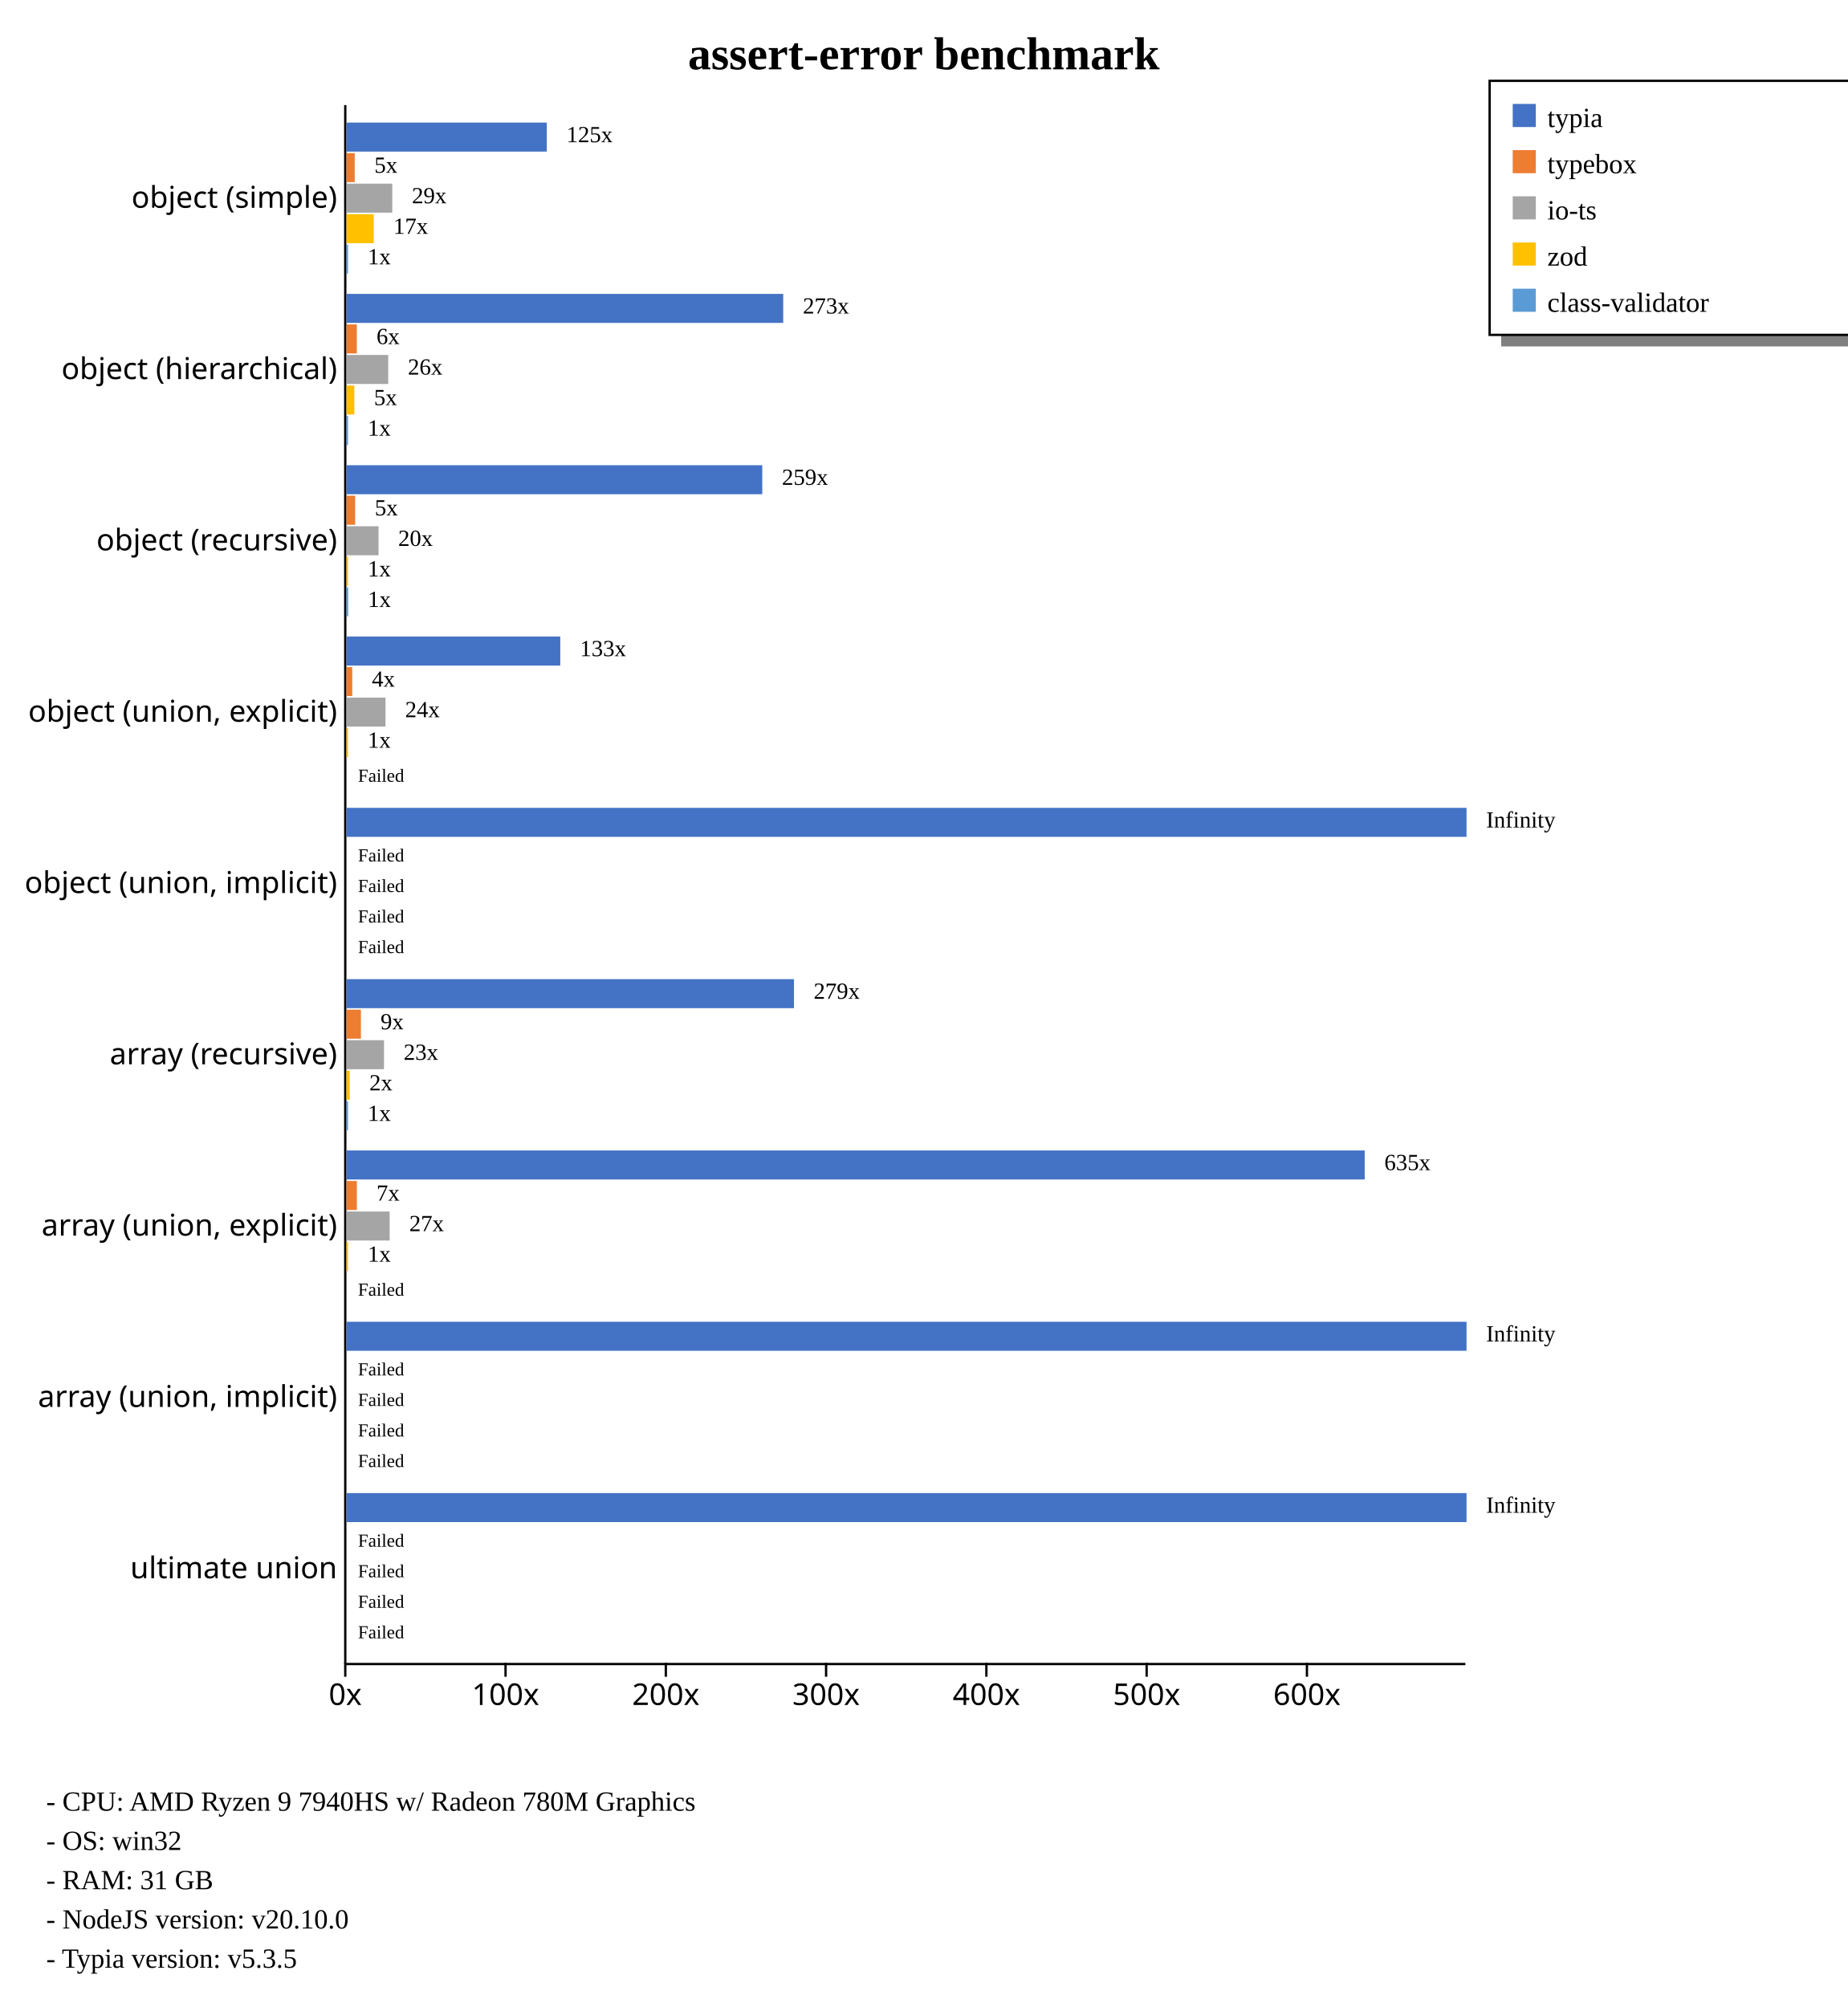
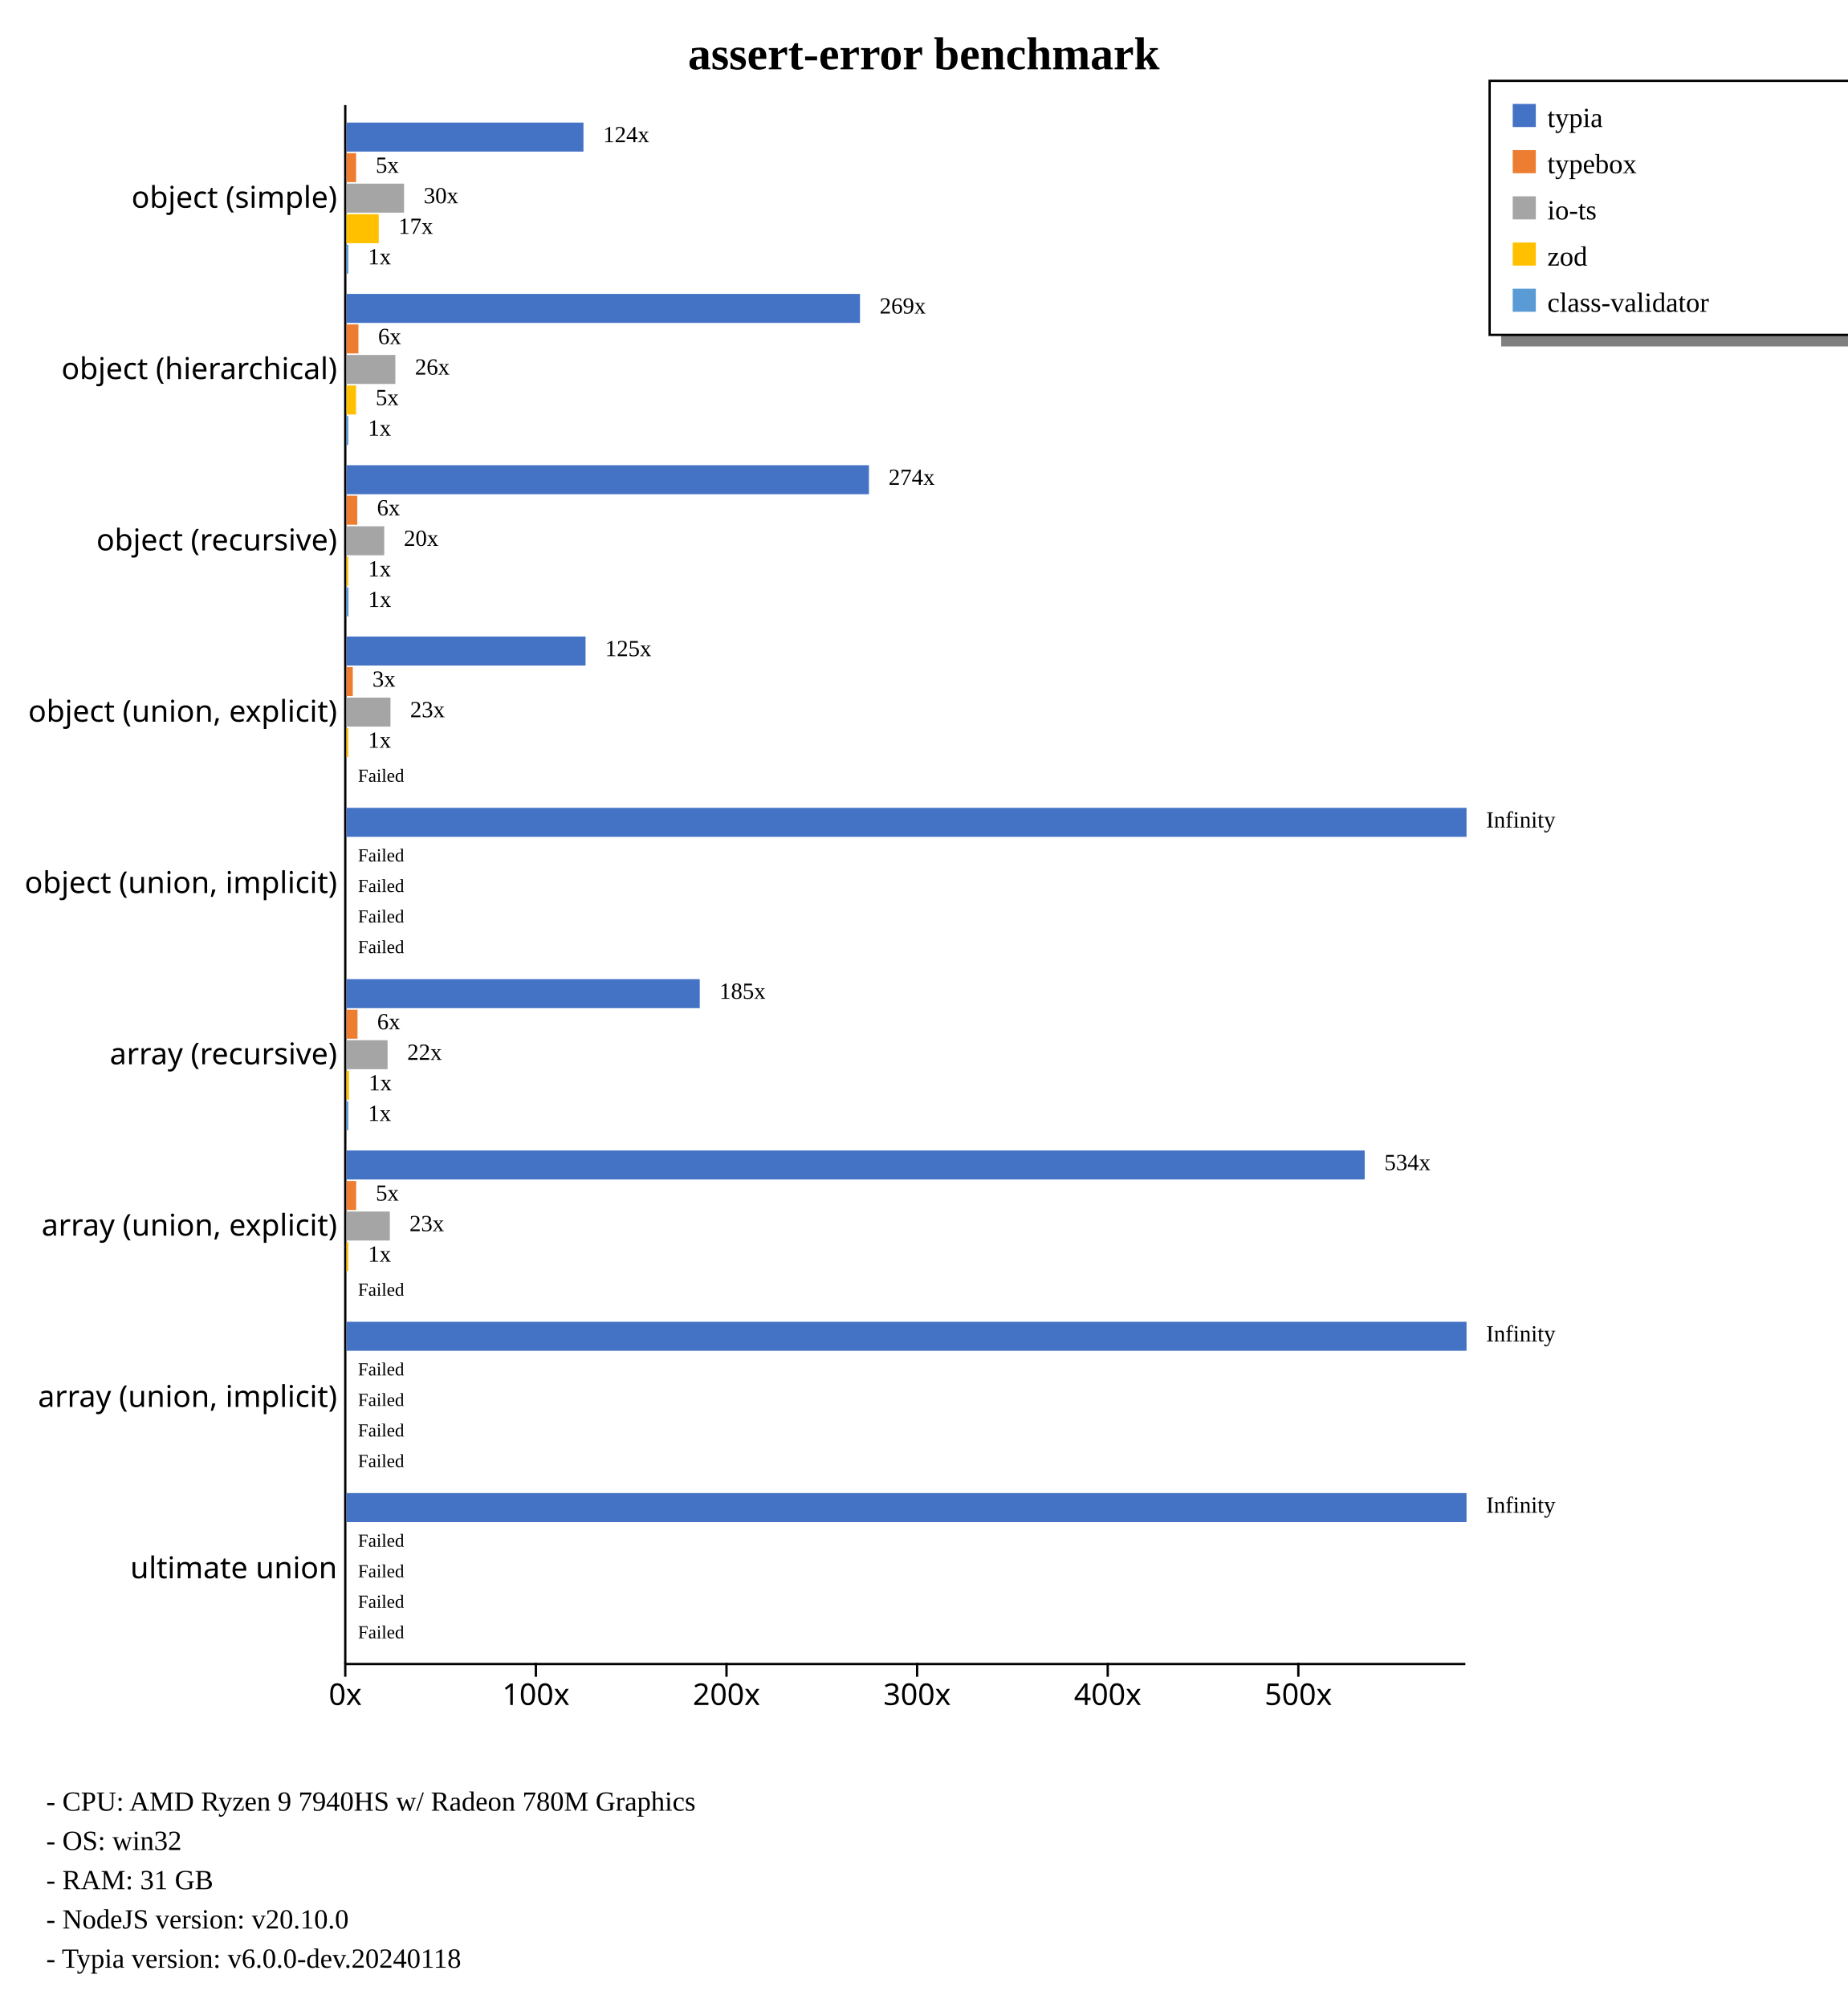
<svg xmlns="http://www.w3.org/2000/svg" width="800" height="869" style="background-color: white;">
  <g class="y axis" transform="translate(149,45)" fill="none" font-size="10" font-family="sans-serif" text-anchor="end" style="font-size: 13px;">
    <path class="domain" stroke="currentColor" d="M0.5,0.5V675.5" />
    <g class="tick" opacity="1" transform="translate(0,40.7967)" style="font-size: 13px;">
      <line stroke="currentColor" x2="0" />
      <text fill="currentColor" x="-3" dy="0.32em">object (simple)    </text>
    </g>
    <g class="tick" opacity="1" transform="translate(0,114.9725)" style="font-size: 13px;">
      <line stroke="currentColor" x2="0" />
      <text fill="currentColor" x="-3" dy="0.32em">object (hierarchical)    </text>
    </g>
    <g class="tick" opacity="1" transform="translate(0,189.1484)" style="font-size: 13px;">
      <line stroke="currentColor" x2="0" />
      <text fill="currentColor" x="-3" dy="0.32em">object (recursive)    </text>
    </g>
    <g class="tick" opacity="1" transform="translate(0,263.3242)" style="font-size: 13px;">
      <line stroke="currentColor" x2="0" />
      <text fill="currentColor" x="-3" dy="0.32em">object (union, explicit)    </text>
    </g>
    <g class="tick" opacity="1" transform="translate(0,337.5)" style="font-size: 13px;">
      <line stroke="currentColor" x2="0" />
      <text fill="currentColor" x="-3" dy="0.32em">object (union, implicit)    </text>
    </g>
    <g class="tick" opacity="1" transform="translate(0,411.6758)" style="font-size: 13px;">
      <line stroke="currentColor" x2="0" />
      <text fill="currentColor" x="-3" dy="0.32em">array (recursive)    </text>
    </g>
    <g class="tick" opacity="1" transform="translate(0,485.8516)" style="font-size: 13px;">
      <line stroke="currentColor" x2="0" />
      <text fill="currentColor" x="-3" dy="0.32em">array (union, explicit)    </text>
    </g>
    <g class="tick" opacity="1" transform="translate(0,560.0275)" style="font-size: 13px;">
      <line stroke="currentColor" x2="0" />
      <text fill="currentColor" x="-3" dy="0.32em">array (union, implicit)    </text>
    </g>
    <g class="tick" opacity="1" transform="translate(0,634.2033)" style="font-size: 13px;">
      <line stroke="currentColor" x2="0" />
      <text fill="currentColor" x="-3" dy="0.32em">ultimate union    </text>
    </g>
  </g>
  <g class="x axis" transform="translate(149,720)" fill="none" font-size="10" font-family="sans-serif" text-anchor="middle" style="font-size: 13px;">
    <path class="domain" stroke="currentColor" d="M0.5,0.5H485.5" />
    <g class="tick" opacity="1" transform="translate(0.5,0)" style="font-size: 13px;">
      <line stroke="currentColor" y2="6" />
      <text fill="currentColor" y="9" dy="0.71em">0x</text>
    </g>
-     <g class="tick" opacity="1" transform="translate(69.89865,0)" style="font-size: 13px;">
+     <g class="tick" opacity="1" transform="translate(83.03408,0)" style="font-size: 13px;">
      <line stroke="currentColor" y2="6" />
      <text fill="currentColor" y="9" dy="0.71em">100x</text>
    </g>
-     <g class="tick" opacity="1" transform="translate(139.2973,0)" style="font-size: 13px;">
+     <g class="tick" opacity="1" transform="translate(165.5682,0)" style="font-size: 13px;">
      <line stroke="currentColor" y2="6" />
      <text fill="currentColor" y="9" dy="0.71em">200x</text>
    </g>
-     <g class="tick" opacity="1" transform="translate(208.6959,0)" style="font-size: 13px;">
+     <g class="tick" opacity="1" transform="translate(248.1022,0)" style="font-size: 13px;">
      <line stroke="currentColor" y2="6" />
      <text fill="currentColor" y="9" dy="0.71em">300x</text>
    </g>
-     <g class="tick" opacity="1" transform="translate(278.0946,0)" style="font-size: 13px;">
+     <g class="tick" opacity="1" transform="translate(330.6363,0)" style="font-size: 13px;">
      <line stroke="currentColor" y2="6" />
      <text fill="currentColor" y="9" dy="0.71em">400x</text>
    </g>
-     <g class="tick" opacity="1" transform="translate(347.4932,0)" style="font-size: 13px;">
+     <g class="tick" opacity="1" transform="translate(413.1704,0)" style="font-size: 13px;">
      <line stroke="currentColor" y2="6" />
      <text fill="currentColor" y="9" dy="0.71em">500x</text>
-     </g>
-     <g class="tick" opacity="1" transform="translate(416.8919,0)" style="font-size: 13px;">
-       <line stroke="currentColor" y2="6" />
-       <text fill="currentColor" y="9" dy="0.71em">600x</text>
    </g>
  </g>
  <text transform="translate(400, 30)" style="text-anchor: middle; font-size: 20px; font-weight: bold;">assert-error benchmark</text>
  <rect x="650" y="145" width="230" height="5" fill="gray" />
  <rect x="645" y="35" width="230" height="110" fill="none" stroke="black" />
  <rect x="655" y="45" width="10" height="10" style="fill: #4472c4;" />
  <text x="670" y="55" style="font-size: 12px;">typia</text>
  <rect x="655" y="65" width="10" height="10" style="fill: #ed7d31;" />
  <text x="670" y="75" style="font-size: 12px;">typebox</text>
  <rect x="655" y="85" width="10" height="10" style="fill: #a5a5a5;" />
  <text x="670" y="95" style="font-size: 12px;">io-ts</text>
  <rect x="655" y="105" width="10" height="10" style="fill: #ffc000;" />
  <text x="670" y="115" style="font-size: 12px;">zod</text>
  <rect x="655" y="125" width="10" height="10" style="fill: #5b9bd5;" />
  <text x="670" y="135" style="font-size: 12px;">class-validator</text>
  <text x="20" y="784" style="font-size: 12px;">  - CPU: AMD Ryzen 9 7940HS w/ Radeon 780M Graphics</text>
  <text x="20" y="801" style="font-size: 12px;">  - OS: win32</text>
  <text x="20" y="818" style="font-size: 12px;">  - RAM: 31 GB</text>
  <text x="20" y="835" style="font-size: 12px;">  - NodeJS version: v20.10.0</text>
-   <text x="20" y="852" style="font-size: 12px;">  - Typia version: v5.3.5</text>
+   <text x="20" y="852" style="font-size: 12px;">  - Typia version: v6.0.0-dev.20240118</text>
  <g style="font-size: 13px;">
    <g style="font-size: 13px;">
-       <rect x="150" y="53.079" width="86.764" height="12.558" fill="#4472c4" />
-       <rect x="150" y="66.298" width="3.602" height="12.558" fill="#ed7d31" />
-       <rect x="150" y="79.517" width="19.849" height="12.558" fill="#a5a5a5" />
-       <rect x="150" y="92.737" width="11.832" height="12.558" fill="#ffc000" />
-       <rect x="150" y="105.956" width="0.694" height="12.558" fill="#5b9bd5" />
-       <text class="label" x="245.264" y="61.579" font-size="10px">125x</text>
-       <text class="label" x="162.102" y="74.798" font-size="10px">5x</text>
-       <text class="label" x="178.349" y="88.017" font-size="10px">29x</text>
-       <text class="label" x="170.332" y="101.237" font-size="10px">17x</text>
-       <text class="label" x="159.194" y="114.456" font-size="10px">1x</text>
-       <text class="label" x="241.764" y="63.079" font-size="8px" />
-       <text class="label" x="158.602" y="76.298" font-size="8px" />
-       <text class="label" x="174.849" y="89.517" font-size="8px" />
-       <text class="label" x="166.832" y="102.737" font-size="8px" />
-       <text class="label" x="155.694" y="115.956" font-size="8px" />
-     </g>
-     <g style="font-size: 13px;">
-       <rect x="150" y="127.254" width="189.129" height="12.558" fill="#4472c4" />
-       <rect x="150" y="140.474" width="4.51" height="12.558" fill="#ed7d31" />
-       <rect x="150" y="153.693" width="18.107" height="12.558" fill="#a5a5a5" />
-       <rect x="150" y="166.913" width="3.434" height="12.558" fill="#ffc000" />
-       <rect x="150" y="180.132" width="0.694" height="12.558" fill="#5b9bd5" />
-       <text class="label" x="347.629" y="135.754" font-size="10px">273x</text>
-       <text class="label" x="163.01" y="148.974" font-size="10px">6x</text>
-       <text class="label" x="176.607" y="162.193" font-size="10px">26x</text>
-       <text class="label" x="161.934" y="175.413" font-size="10px">5x</text>
-       <text class="label" x="159.194" y="188.632" font-size="10px">1x</text>
-       <text class="label" x="344.129" y="137.254" font-size="8px" />
-       <text class="label" x="159.51" y="150.474" font-size="8px" />
-       <text class="label" x="173.107" y="163.693" font-size="8px" />
-       <text class="label" x="158.434" y="176.913" font-size="8px" />
-       <text class="label" x="155.694" y="190.132" font-size="8px" />
-     </g>
-     <g style="font-size: 13px;">
-       <rect x="150" y="201.43" width="180.057" height="12.558" fill="#4472c4" />
-       <rect x="150" y="214.65" width="3.778" height="12.558" fill="#ed7d31" />
-       <rect x="150" y="227.869" width="13.911" height="12.558" fill="#a5a5a5" />
-       <rect x="150" y="241.089" width="0.694" height="12.558" fill="#ffc000" />
-       <rect x="150" y="254.308" width="0.761" height="12.558" fill="#5b9bd5" />
-       <text class="label" x="338.557" y="209.93" font-size="10px">259x</text>
-       <text class="label" x="162.278" y="223.15" font-size="10px">5x</text>
-       <text class="label" x="172.411" y="236.369" font-size="10px">20x</text>
-       <text class="label" x="159.194" y="249.589" font-size="10px">1x</text>
-       <text class="label" x="159.261" y="262.808" font-size="10px">1x</text>
-       <text class="label" x="335.057" y="211.43" font-size="8px" />
-       <text class="label" x="158.778" y="224.65" font-size="8px" />
-       <text class="label" x="168.911" y="237.869" font-size="8px" />
-       <text class="label" x="155.694" y="251.089" font-size="8px" />
-       <text class="label" x="155.761" y="264.308" font-size="8px" />
-     </g>
-     <g style="font-size: 13px;">
-       <rect x="150" y="275.606" width="92.598" height="12.558" fill="#4472c4" />
-       <rect x="150" y="288.825" width="2.507" height="12.558" fill="#ed7d31" />
-       <rect x="150" y="302.045" width="16.913" height="12.558" fill="#a5a5a5" />
-       <rect x="150" y="315.264" width="0.694" height="12.558" fill="#ffc000" />
+       <rect x="150" y="53.079" width="102.634" height="12.558" fill="#4472c4" />
+       <rect x="150" y="66.298" width="4.189" height="12.558" fill="#ed7d31" />
+       <rect x="150" y="79.517" width="24.955" height="12.558" fill="#a5a5a5" />
+       <rect x="150" y="92.737" width="13.984" height="12.558" fill="#ffc000" />
+       <rect x="150" y="105.956" width="0.825" height="12.558" fill="#5b9bd5" />
+       <text class="label" x="261.134" y="61.579" font-size="10px">124x</text>
+       <text class="label" x="162.689" y="74.798" font-size="10px">5x</text>
+       <text class="label" x="183.455" y="88.017" font-size="10px">30x</text>
+       <text class="label" x="172.484" y="101.237" font-size="10px">17x</text>
+       <text class="label" x="159.325" y="114.456" font-size="10px">1x</text>
+       <text class="label" x="257.634" y="63.079" font-size="8px" />
+       <text class="label" x="159.189" y="76.298" font-size="8px" />
+       <text class="label" x="179.955" y="89.517" font-size="8px" />
+       <text class="label" x="168.984" y="102.737" font-size="8px" />
+       <text class="label" x="155.825" y="115.956" font-size="8px" />
+     </g>
+     <g style="font-size: 13px;">
+       <rect x="150" y="127.254" width="222.374" height="12.558" fill="#4472c4" />
+       <rect x="150" y="140.474" width="5.2" height="12.558" fill="#ed7d31" />
+       <rect x="150" y="153.693" width="21.18" height="12.558" fill="#a5a5a5" />
+       <rect x="150" y="166.913" width="4.164" height="12.558" fill="#ffc000" />
+       <rect x="150" y="180.132" width="0.825" height="12.558" fill="#5b9bd5" />
+       <text class="label" x="380.874" y="135.754" font-size="10px">269x</text>
+       <text class="label" x="163.7" y="148.974" font-size="10px">6x</text>
+       <text class="label" x="179.68" y="162.193" font-size="10px">26x</text>
+       <text class="label" x="162.664" y="175.413" font-size="10px">5x</text>
+       <text class="label" x="159.325" y="188.632" font-size="10px">1x</text>
+       <text class="label" x="377.374" y="137.254" font-size="8px" />
+       <text class="label" x="160.2" y="150.474" font-size="8px" />
+       <text class="label" x="176.18" y="163.693" font-size="8px" />
+       <text class="label" x="159.164" y="176.913" font-size="8px" />
+       <text class="label" x="155.825" y="190.132" font-size="8px" />
+     </g>
+     <g style="font-size: 13px;">
+       <rect x="150" y="201.43" width="226.248" height="12.558" fill="#4472c4" />
+       <rect x="150" y="214.65" width="4.707" height="12.558" fill="#ed7d31" />
+       <rect x="150" y="227.869" width="16.366" height="12.558" fill="#a5a5a5" />
+       <rect x="150" y="241.089" width="0.825" height="12.558" fill="#ffc000" />
+       <rect x="150" y="254.308" width="0.903" height="12.558" fill="#5b9bd5" />
+       <text class="label" x="384.748" y="209.93" font-size="10px">274x</text>
+       <text class="label" x="163.207" y="223.15" font-size="10px">6x</text>
+       <text class="label" x="174.866" y="236.369" font-size="10px">20x</text>
+       <text class="label" x="159.325" y="249.589" font-size="10px">1x</text>
+       <text class="label" x="159.403" y="262.808" font-size="10px">1x</text>
+       <text class="label" x="381.248" y="211.43" font-size="8px" />
+       <text class="label" x="159.707" y="224.65" font-size="8px" />
+       <text class="label" x="171.366" y="237.869" font-size="8px" />
+       <text class="label" x="155.825" y="251.089" font-size="8px" />
+       <text class="label" x="155.903" y="264.308" font-size="8px" />
+     </g>
+     <g style="font-size: 13px;">
+       <rect x="150" y="275.606" width="103.539" height="12.558" fill="#4472c4" />
+       <rect x="150" y="288.825" width="2.754" height="12.558" fill="#ed7d31" />
+       <rect x="150" y="302.045" width="19.074" height="12.558" fill="#a5a5a5" />
+       <rect x="150" y="315.264" width="0.825" height="12.558" fill="#ffc000" />
      <rect x="150" y="328.484" width="0" height="12.558" fill="#5b9bd5" />
-       <text class="label" x="251.098" y="284.106" font-size="10px">133x</text>
-       <text class="label" x="161.007" y="297.325" font-size="10px">4x</text>
-       <text class="label" x="175.413" y="310.545" font-size="10px">24x</text>
-       <text class="label" x="159.194" y="323.764" font-size="10px">1x</text>
+       <text class="label" x="262.039" y="284.106" font-size="10px">125x</text>
+       <text class="label" x="161.254" y="297.325" font-size="10px">3x</text>
+       <text class="label" x="177.574" y="310.545" font-size="10px">23x</text>
+       <text class="label" x="159.325" y="323.764" font-size="10px">1x</text>
      <text class="label" x="158.5" y="336.984" font-size="10px" />
-       <text class="label" x="247.598" y="285.606" font-size="8px" />
-       <text class="label" x="157.507" y="298.825" font-size="8px" />
-       <text class="label" x="171.913" y="312.045" font-size="8px" />
-       <text class="label" x="155.694" y="325.264" font-size="8px" />
+       <text class="label" x="258.539" y="285.606" font-size="8px" />
+       <text class="label" x="157.754" y="298.825" font-size="8px" />
+       <text class="label" x="174.074" y="312.045" font-size="8px" />
+       <text class="label" x="155.825" y="325.264" font-size="8px" />
      <text class="label" x="155" y="338.484" font-size="8px">Failed</text>
    </g>
    <g style="font-size: 13px;">
      <rect x="150" y="349.782" width="485" height="12.558" fill="#4472c4" />
      <rect x="150" y="363.001" width="0" height="12.558" fill="#ed7d31" />
      <rect x="150" y="376.221" width="0" height="12.558" fill="#a5a5a5" />
      <rect x="150" y="389.44" width="0" height="12.558" fill="#ffc000" />
      <rect x="150" y="402.66" width="0" height="12.558" fill="#5b9bd5" />
      <text class="label" x="643.5" y="358.282" font-size="10px">Infinity</text>
      <text class="label" x="158.5" y="371.501" font-size="10px" />
      <text class="label" x="158.5" y="384.721" font-size="10px" />
      <text class="label" x="158.5" y="397.94" font-size="10px" />
      <text class="label" x="158.5" y="411.16" font-size="10px" />
      <text class="label" x="640" y="359.782" font-size="8px" />
      <text class="label" x="155" y="373.001" font-size="8px">Failed</text>
      <text class="label" x="155" y="386.221" font-size="8px">Failed</text>
      <text class="label" x="155" y="399.44" font-size="8px">Failed</text>
      <text class="label" x="155" y="412.66" font-size="8px">Failed</text>
    </g>
    <g style="font-size: 13px;">
-       <rect x="150" y="423.958" width="193.79" height="12.558" fill="#4472c4" />
-       <rect x="150" y="437.177" width="6.277" height="12.558" fill="#ed7d31" />
-       <rect x="150" y="450.397" width="16.267" height="12.558" fill="#a5a5a5" />
-       <rect x="150" y="463.616" width="1.413" height="12.558" fill="#ffc000" />
-       <rect x="150" y="476.835" width="0.694" height="12.558" fill="#5b9bd5" />
-       <text class="label" x="352.29" y="432.458" font-size="10px">279x</text>
-       <text class="label" x="164.777" y="445.677" font-size="10px">9x</text>
-       <text class="label" x="174.767" y="458.897" font-size="10px">23x</text>
-       <text class="label" x="159.913" y="472.116" font-size="10px">2x</text>
-       <text class="label" x="159.194" y="485.335" font-size="10px">1x</text>
-       <text class="label" x="348.79" y="433.958" font-size="8px" />
-       <text class="label" x="161.277" y="447.177" font-size="8px" />
-       <text class="label" x="171.267" y="460.397" font-size="8px" />
-       <text class="label" x="156.413" y="473.616" font-size="8px" />
-       <text class="label" x="155.694" y="486.835" font-size="8px" />
+       <rect x="150" y="423.958" width="152.986" height="12.558" fill="#4472c4" />
+       <rect x="150" y="437.177" width="4.802" height="12.558" fill="#ed7d31" />
+       <rect x="150" y="450.397" width="17.826" height="12.558" fill="#a5a5a5" />
+       <rect x="150" y="463.616" width="1.115" height="12.558" fill="#ffc000" />
+       <rect x="150" y="476.835" width="0.825" height="12.558" fill="#5b9bd5" />
+       <text class="label" x="311.486" y="432.458" font-size="10px">185x</text>
+       <text class="label" x="163.302" y="445.677" font-size="10px">6x</text>
+       <text class="label" x="176.326" y="458.897" font-size="10px">22x</text>
+       <text class="label" x="159.615" y="472.116" font-size="10px">1x</text>
+       <text class="label" x="159.325" y="485.335" font-size="10px">1x</text>
+       <text class="label" x="307.986" y="433.958" font-size="8px" />
+       <text class="label" x="159.802" y="447.177" font-size="8px" />
+       <text class="label" x="172.826" y="460.397" font-size="8px" />
+       <text class="label" x="156.115" y="473.616" font-size="8px" />
+       <text class="label" x="155.825" y="486.835" font-size="8px" />
    </g>
    <g style="font-size: 13px;">
      <rect x="150" y="498.134" width="440.909" height="12.558" fill="#4472c4" />
-       <rect x="150" y="511.353" width="4.528" height="12.558" fill="#ed7d31" />
-       <rect x="150" y="524.572" width="18.719" height="12.558" fill="#a5a5a5" />
-       <rect x="150" y="537.792" width="0.694" height="12.558" fill="#ffc000" />
+       <rect x="150" y="511.353" width="4.219" height="12.558" fill="#ed7d31" />
+       <rect x="150" y="524.572" width="18.788" height="12.558" fill="#a5a5a5" />
+       <rect x="150" y="537.792" width="0.825" height="12.558" fill="#ffc000" />
      <rect x="150" y="551.011" width="0" height="12.558" fill="#5b9bd5" />
-       <text class="label" x="599.409" y="506.634" font-size="10px">635x</text>
-       <text class="label" x="163.028" y="519.853" font-size="10px">7x</text>
-       <text class="label" x="177.219" y="533.072" font-size="10px">27x</text>
-       <text class="label" x="159.194" y="546.292" font-size="10px">1x</text>
+       <text class="label" x="599.409" y="506.634" font-size="10px">534x</text>
+       <text class="label" x="162.719" y="519.853" font-size="10px">5x</text>
+       <text class="label" x="177.288" y="533.072" font-size="10px">23x</text>
+       <text class="label" x="159.325" y="546.292" font-size="10px">1x</text>
      <text class="label" x="158.5" y="559.511" font-size="10px" />
      <text class="label" x="595.909" y="508.134" font-size="8px" />
-       <text class="label" x="159.528" y="521.353" font-size="8px" />
-       <text class="label" x="173.719" y="534.572" font-size="8px" />
-       <text class="label" x="155.694" y="547.792" font-size="8px" />
+       <text class="label" x="159.219" y="521.353" font-size="8px" />
+       <text class="label" x="173.788" y="534.572" font-size="8px" />
+       <text class="label" x="155.825" y="547.792" font-size="8px" />
      <text class="label" x="155" y="561.011" font-size="8px">Failed</text>
    </g>
    <g style="font-size: 13px;">
      <rect x="150" y="572.309" width="485" height="12.558" fill="#4472c4" />
      <rect x="150" y="585.529" width="0" height="12.558" fill="#ed7d31" />
      <rect x="150" y="598.748" width="0" height="12.558" fill="#a5a5a5" />
      <rect x="150" y="611.968" width="0" height="12.558" fill="#ffc000" />
      <rect x="150" y="625.187" width="0" height="12.558" fill="#5b9bd5" />
      <text class="label" x="643.5" y="580.809" font-size="10px">Infinity</text>
      <text class="label" x="158.5" y="594.029" font-size="10px" />
      <text class="label" x="158.5" y="607.248" font-size="10px" />
      <text class="label" x="158.5" y="620.468" font-size="10px" />
      <text class="label" x="158.5" y="633.687" font-size="10px" />
      <text class="label" x="640" y="582.309" font-size="8px" />
      <text class="label" x="155" y="595.529" font-size="8px">Failed</text>
      <text class="label" x="155" y="608.748" font-size="8px">Failed</text>
      <text class="label" x="155" y="621.968" font-size="8px">Failed</text>
      <text class="label" x="155" y="635.187" font-size="8px">Failed</text>
    </g>
    <g style="font-size: 13px;">
      <rect x="150" y="646.485" width="485" height="12.558" fill="#4472c4" />
      <rect x="150" y="659.705" width="0" height="12.558" fill="#ed7d31" />
      <rect x="150" y="672.924" width="0" height="12.558" fill="#a5a5a5" />
      <rect x="150" y="686.144" width="0" height="12.558" fill="#ffc000" />
      <rect x="150" y="699.363" width="0" height="12.558" fill="#5b9bd5" />
      <text class="label" x="643.5" y="654.985" font-size="10px">Infinity</text>
      <text class="label" x="158.5" y="668.205" font-size="10px" />
      <text class="label" x="158.5" y="681.424" font-size="10px" />
      <text class="label" x="158.5" y="694.644" font-size="10px" />
      <text class="label" x="158.5" y="707.863" font-size="10px" />
      <text class="label" x="640" y="656.485" font-size="8px" />
      <text class="label" x="155" y="669.705" font-size="8px">Failed</text>
      <text class="label" x="155" y="682.924" font-size="8px">Failed</text>
      <text class="label" x="155" y="696.144" font-size="8px">Failed</text>
      <text class="label" x="155" y="709.363" font-size="8px">Failed</text>
    </g>
  </g>
</svg>
